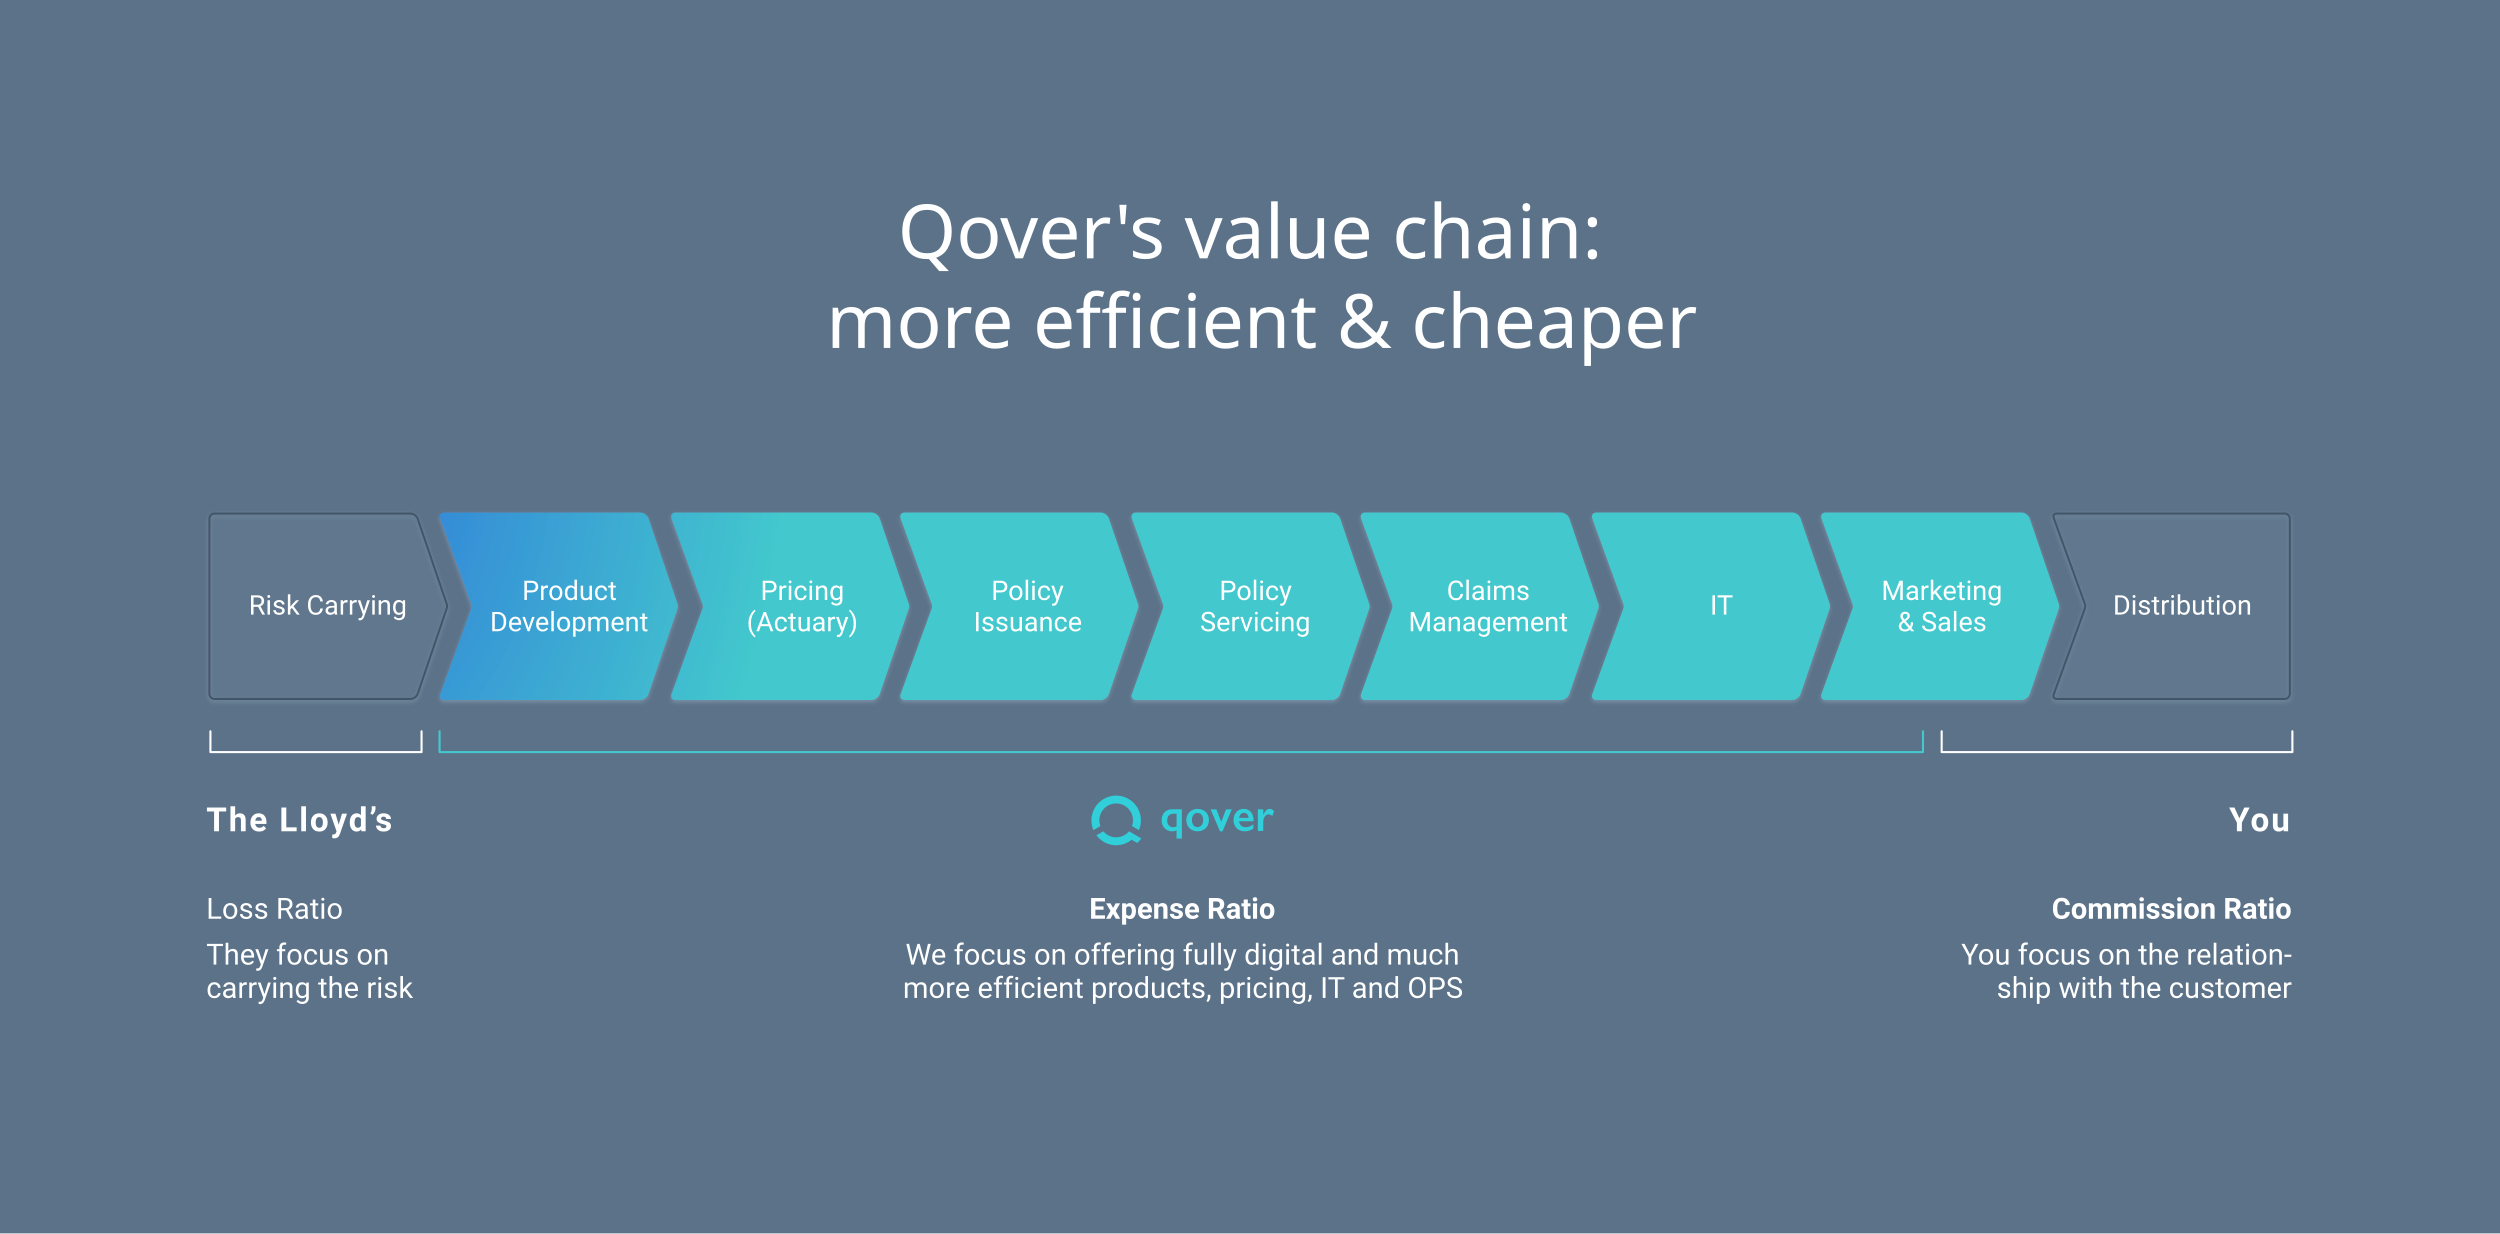
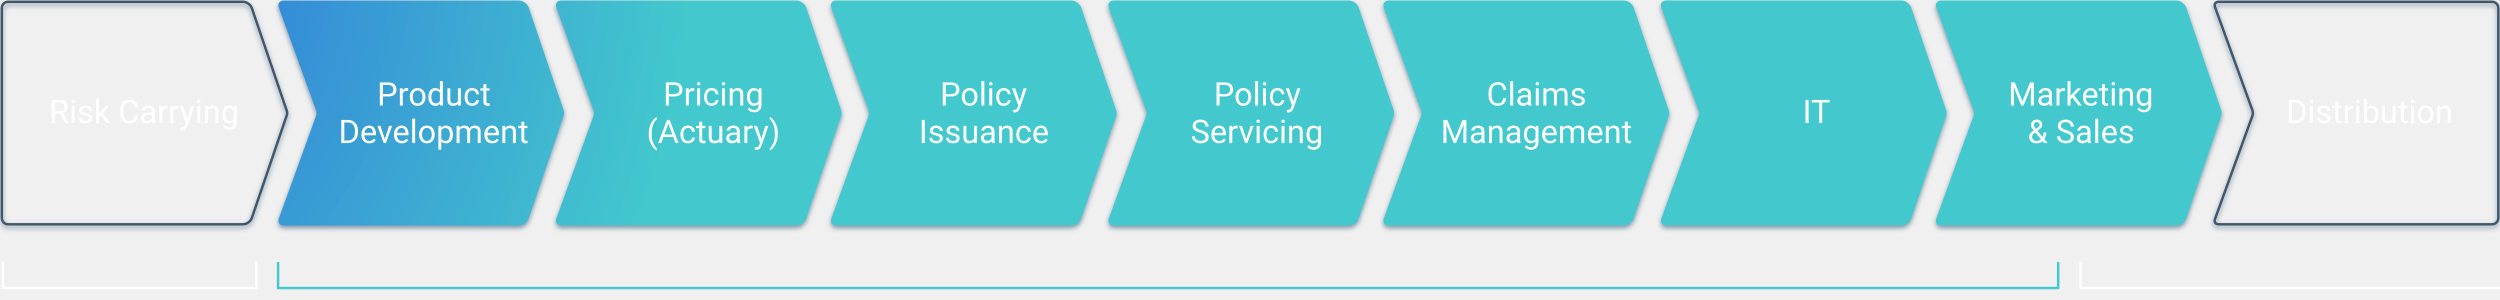
- <svg xmlns="http://www.w3.org/2000/svg" xmlns:xlink="http://www.w3.org/1999/xlink" width="1200" height="592" viewBox="0 0 1200 592">
+ <svg xmlns="http://www.w3.org/2000/svg" width="1200" height="auto" viewBox="0 0 1000 120">
  <defs>
    <filter id="a" width="100.8%" height="107.8%" x="-.5%" y="-2.8%" filterUnits="objectBoundingBox">
      <feOffset dy="1" in="SourceAlpha" result="shadowOffsetOuter1" />
      <feGaussianBlur in="shadowOffsetOuter1" result="shadowBlurOuter1" stdDeviation="1" />
      <feColorMatrix in="shadowBlurOuter1" result="shadowMatrixOuter1" values="0 0 0 0 0.194 0 0 0 0 0.286 0 0 0 0 0.377 0 0 0 1 0" />
      <feMerge>
        <feMergeNode in="shadowMatrixOuter1" />
        <feMergeNode in="SourceGraphic" />
      </feMerge>
    </filter>
-     <radialGradient id="b" cx="-6.123%" cy="-8.593%" r="234.412%" fx="-6.123%" fy="-8.593%" gradientTransform="matrix(.11392 .17765 -.03065 1.4668 -.057 .051)">
-       <stop offset="0%" stop-color="#317BDA" />
-       <stop offset="100%" stop-color="#43C8CD" />
+     <radialGradient id="b" cx="-0.061" cy="-0.086" r="2.344" gradientTransform="matrix(.11392 .17765 -.03065 1.4668 -.057 .051)">
+       <stop offset="0" stop-color="#317BDA" />
+       <stop offset="1" stop-color="#43C8CD" />
    </radialGradient>
    <path id="c" d="M0 2.994A2.992 2.992 0 0 1 2.993 0h94.014c1.653 0 3.427 1.274 3.963 2.85l14.028 41.21c.177.52.178 1.357 0 1.88L100.97 87.15c-.536 1.574-2.308 2.85-3.963 2.85H2.993A2.995 2.995 0 0 1 0 87.006V2.994z" />
    <path id="d" d="M885.312 2.815C884.748 1.26 885.626 0 887.287 0h109.327a2.996 2.996 0 0 1 2.996 2.994v84.012A2.991 2.991 0 0 1 996.614 90H887.287c-1.655 0-2.538-1.262-1.975-2.815l14.954-41.245c.188-.52.19-1.357 0-1.88L885.312 2.815z" />
-     <radialGradient id="e" cx="-29.463%" cy="100%" r="129.463%" fx="-29.463%" fy="100%" gradientTransform="matrix(.01404 0 0 1.49051 -.29 -.49)">
-       <stop offset="0%" stop-color="#317BDA" />
-       <stop offset="100%" stop-color="#43C8CD" />
+     <radialGradient id="e" cx="-0.295" cy="1" r="1.295" gradientTransform="matrix(.01404 0 0 1.49051 -.29 -.49)">
+       <stop offset="0" stop-color="#317BDA" />
+       <stop offset="1" stop-color="#43C8CD" />
    </radialGradient>
  </defs>
  <g fill="none" fill-rule="evenodd">
-     <path fill="#5B7289" d="M0 0h1200v592H0z" />
-     <text fill="#FFF" font-family="MuseoSans-700, Museo Sans" font-size="36" font-weight="500" transform="translate(99 90)">
-       <tspan x="331.886" y="34">Qover's value chain: </tspan>
-       <tspan x="297.596" y="77" font-family="MuseoSans-300, Museo Sans" font-weight="300">more efficient &amp; cheaper</tspan>
-     </text>
-     <g filter="url(#a)" transform="translate(100 246)">
-       <path fill="url(#b)" d="M111.312 2.815C110.748 1.26 111.629 0 113.284 0h94.014c1.653 0 3.427 1.274 3.963 2.85l14.028 41.21c.177.52.178 1.357 0 1.88l-14.028 41.21c-.536 1.574-2.308 2.85-3.963 2.85h-94.014c-1.653 0-2.535-1.262-1.972-2.815l14.954-41.245c.188-.52.19-1.357 0-1.88L111.312 2.815zm111 0C221.748 1.26 222.629 0 224.284 0h94.014c1.653 0 3.427 1.274 3.963 2.85l14.028 41.21c.177.52.178 1.357 0 1.88l-14.028 41.21c-.536 1.574-2.308 2.85-3.963 2.85h-94.014c-1.653 0-2.535-1.262-1.972-2.815l14.954-41.245c.188-.52.19-1.357 0-1.88L222.312 2.815zm110 0C331.748 1.26 332.629 0 334.284 0h94.014c1.653 0 3.427 1.274 3.963 2.85l14.028 41.21c.177.52.178 1.357 0 1.88l-14.028 41.21c-.536 1.574-2.308 2.85-3.963 2.85h-94.014c-1.653 0-2.535-1.262-1.972-2.815l14.954-41.245c.188-.52.19-1.357 0-1.88L332.312 2.815zm111 0C442.748 1.26 443.629 0 445.284 0h94.014c1.653 0 3.427 1.274 3.963 2.85l14.028 41.21c.177.52.178 1.357 0 1.88l-14.028 41.21c-.536 1.574-2.308 2.85-3.963 2.85h-94.014c-1.653 0-2.535-1.262-1.972-2.815l14.954-41.245c.188-.52.19-1.357 0-1.88L443.312 2.815zm110 0C552.748 1.26 553.629 0 555.284 0h94.014c1.653 0 3.427 1.274 3.963 2.85l14.028 41.21c.177.52.178 1.357 0 1.88l-14.028 41.21c-.536 1.574-2.308 2.85-3.963 2.85h-94.014c-1.653 0-2.535-1.262-1.972-2.815l14.954-41.245c.188-.52.19-1.357 0-1.88L553.312 2.815zm111 0C663.748 1.26 664.629 0 666.284 0h94.014c1.653 0 3.427 1.274 3.963 2.85l14.028 41.21c.177.52.178 1.357 0 1.88l-14.028 41.21c-.536 1.574-2.308 2.85-3.963 2.85h-94.014c-1.653 0-2.535-1.262-1.972-2.815l14.954-41.245c.188-.52.19-1.357 0-1.88L664.312 2.815zm110 0C773.748 1.26 774.629 0 776.284 0h94.014c1.653 0 3.427 1.274 3.963 2.85l14.028 41.21c.177.52.178 1.357 0 1.88l-14.028 41.21c-.536 1.574-2.308 2.85-3.963 2.85h-94.014c-1.653 0-2.535-1.262-1.972-2.815l14.954-41.245c.188-.52.19-1.357 0-1.88L774.312 2.815z" />
-       <use fill="#5B7289" fill-opacity=".2" style="mix-blend-mode:multiply" xlink:href="#c" />
+     <g filter="url(#a)" transform="matrix(1, 0, 0, 1, 0.226036, 0.215356)">
+       <path d="M111.312 2.815C110.748 1.26 111.629 0 113.284 0h94.014c1.653 0 3.427 1.274 3.963 2.85l14.028 41.21c.177.52.178 1.357 0 1.88l-14.028 41.21c-.536 1.574-2.308 2.85-3.963 2.85h-94.014c-1.653 0-2.535-1.262-1.972-2.815l14.954-41.245c.188-.52.19-1.357 0-1.88L111.312 2.815zm111 0C221.748 1.26 222.629 0 224.284 0h94.014c1.653 0 3.427 1.274 3.963 2.85l14.028 41.21c.177.52.178 1.357 0 1.88l-14.028 41.21c-.536 1.574-2.308 2.85-3.963 2.85h-94.014c-1.653 0-2.535-1.262-1.972-2.815l14.954-41.245c.188-.52.19-1.357 0-1.88L222.312 2.815zm110 0C331.748 1.26 332.629 0 334.284 0h94.014c1.653 0 3.427 1.274 3.963 2.85l14.028 41.21c.177.52.178 1.357 0 1.88l-14.028 41.21c-.536 1.574-2.308 2.85-3.963 2.85h-94.014c-1.653 0-2.535-1.262-1.972-2.815l14.954-41.245c.188-.52.19-1.357 0-1.88L332.312 2.815zm111 0C442.748 1.26 443.629 0 445.284 0h94.014c1.653 0 3.427 1.274 3.963 2.85l14.028 41.21c.177.52.178 1.357 0 1.88l-14.028 41.21c-.536 1.574-2.308 2.85-3.963 2.85h-94.014c-1.653 0-2.535-1.262-1.972-2.815l14.954-41.245c.188-.52.19-1.357 0-1.88L443.312 2.815zm110 0C552.748 1.26 553.629 0 555.284 0h94.014c1.653 0 3.427 1.274 3.963 2.85l14.028 41.21c.177.52.178 1.357 0 1.88l-14.028 41.21c-.536 1.574-2.308 2.85-3.963 2.85h-94.014c-1.653 0-2.535-1.262-1.972-2.815l14.954-41.245c.188-.52.19-1.357 0-1.88L553.312 2.815zm111 0C663.748 1.26 664.629 0 666.284 0h94.014c1.653 0 3.427 1.274 3.963 2.85l14.028 41.21c.177.52.178 1.357 0 1.88l-14.028 41.21c-.536 1.574-2.308 2.85-3.963 2.85h-94.014c-1.653 0-2.535-1.262-1.972-2.815l14.954-41.245c.188-.52.19-1.357 0-1.88L664.312 2.815zm110 0C773.748 1.26 774.629 0 776.284 0h94.014c1.653 0 3.427 1.274 3.963 2.85l14.028 41.21c.177.52.178 1.357 0 1.88l-14.028 41.21c-.536 1.574-2.308 2.85-3.963 2.85h-94.014c-1.653 0-2.535-1.262-1.972-2.815l14.954-41.245c.188-.52.19-1.357 0-1.88L774.312 2.815z" fill="url(#b)" />
+       <path id="" d="M0 2.994A2.992 2.992 0 0 1 2.993 0h94.014c1.653 0 3.427 1.274 3.963 2.85l14.028 41.21c.177.52.178 1.357 0 1.88L100.97 87.15c-.536 1.574-2.308 2.85-3.963 2.85H2.993A2.995 2.995 0 0 1 0 87.006V2.994z" transform="matrix(1, 0, 0, 1, 0, 0)" style="mix-blend-mode: multiply;" />
      <path stroke="#42566A" d="M.5 2.994v84.012A2.495 2.495 0 0 0 2.993 89.5h94.014c1.44 0 3.023-1.138 3.49-2.51l14.028-41.211c.142-.417.142-1.142 0-1.558l-14.028-41.21C100.029 1.637 98.447.5 97.007.5H2.993A2.492 2.492 0 0 0 .5 2.994z" />
      <g>
-         <use fill="#5B7289" fill-opacity=".2" style="mix-blend-mode:multiply" xlink:href="#d" />
+         <path id="" d="M885.312 2.815C884.748 1.26 885.626 0 887.287 0h109.327a2.996 2.996 0 0 1 2.996 2.994v84.012A2.991 2.991 0 0 1 996.614 90H887.287c-1.655 0-2.538-1.262-1.975-2.815l14.954-41.245c.188-.52.19-1.357 0-1.88L885.312 2.815z" transform="matrix(1, 0, 0, 1, 0, 0)" style="mix-blend-mode: multiply;" />
        <path stroke="#42566A" d="M885.782 2.645l14.954 41.245c.23.632.229 1.59 0 2.22l-14.954 41.245c-.445 1.228.198 2.145 1.505 2.145h109.327a2.491 2.491 0 0 0 2.496-2.494V2.994A2.496 2.496 0 0 0 996.614.5H887.287c-1.312 0-1.951.914-1.505 2.145z" />
      </g>
    </g>
-     <path stroke="url(#e)" stroke-linecap="round" stroke-linejoin="round" d="M112 105v10h712.04v-10" transform="translate(99 246)" />
-     <path stroke="#FFF" stroke-linecap="round" stroke-linejoin="round" d="M932 351v10h168.348v-10M101 351v10h101.348v-10" />
-     <text fill="#FFF" font-family="Roboto-Bold, Roboto" font-size="16" font-weight="bold" letter-spacing=".889" transform="translate(99 246)">
-       <tspan x="0" y="153">The Lloyd’s</tspan>
-     </text>
-     <path fill="#31CFDA" fill-rule="nonzero" d="M583.858 388.473l2.332 6.01 2.305-6.01h2.76l-4.45 10.572h-1.22l-4.512-10.572h2.785zm25.543-.196a2.3 2.3 0 0 1 1.015.24c.422.224.813.5 1.166.822l-.89 2.384a3.334 3.334 0 0 0-1.78-.893 1.884 1.884 0 0 0-1.184.474 3.356 3.356 0 0 0-1.006 1.303 3.724 3.724 0 0 0-.356 1.554v4.696h-2.59v-10.384h2.59v2.679a7.216 7.216 0 0 1 1.424-2.17 2.257 2.257 0 0 1 1.611-.705zm-67.48 10.74l5.91 3.412a14.941 14.941 0 0 1-1.931 2.223l-2.608-1.51-.098-.062-.374.286c-5.232 3.911-12.635 2.828-16.536-2.42l3.329-1.928a8 8 0 0 0 6.154 2.892 8 8 0 0 0 6.154-2.892zm-14.222-5.231c.001.931.164 1.856.48 2.732l-3.346 1.937a11.935 11.935 0 0 1 3.675-14.081 11.843 11.843 0 0 1 14.51 0 11.935 11.935 0 0 1 3.674 14.081l-3.338-1.937a8.116 8.116 0 0 0-2.05-8.674 8.053 8.053 0 0 0-8.755-1.528 8.1 8.1 0 0 0-4.85 7.47zm37.06 4.839a6.319 6.319 0 0 1-2.207.42 4.893 4.893 0 0 1-4.308-2.572 5.46 5.46 0 0 1-.659-2.678 5.99 5.99 0 0 1 .641-2.849 4.458 4.458 0 0 1 1.78-1.857 5.61 5.61 0 0 1 2.732-.643h4.557v14.072h-2.58l.044-3.893zm-1.362-8.036c-2.1 0-3.15 1.113-3.15 3.34-.038.816.24 1.615.774 2.232.526.59 1.285.917 2.074.893a3.462 3.462 0 0 0 1.664-.438v-6.045l-1.362.018zm11.437-2.312a5.779 5.779 0 0 1 2.794.678 4.777 4.777 0 0 1 1.94 1.866 5.55 5.55 0 0 1 .686 2.768 5.81 5.81 0 0 1-.659 2.822 4.724 4.724 0 0 1-1.94 1.91 5.78 5.78 0 0 1-2.821.697 5.717 5.717 0 0 1-2.813-.697 4.751 4.751 0 0 1-1.922-1.91 5.81 5.81 0 0 1-.659-2.822 5.505 5.505 0 0 1 .73-2.768 4.849 4.849 0 0 1 1.94-1.883 5.726 5.726 0 0 1 2.724-.661zm-2.67 5.357a3.938 3.938 0 0 0 .676 2.464 2.329 2.329 0 0 0 1.931.893 2.435 2.435 0 0 0 1.994-.893 3.92 3.92 0 0 0 .73-2.544 3.651 3.651 0 0 0-.73-2.438 2.47 2.47 0 0 0-1.985-.893 2.355 2.355 0 0 0-1.922.893 3.714 3.714 0 0 0-.703 2.5l.009.018zm24.875-5.357a4.301 4.301 0 0 1 3.391 1.464 6.004 6.004 0 0 1 1.264 4.054v.41h-6.924c.053.81.405 1.571.988 2.134.64.516 1.45.771 2.269.715.61 0 1.213-.116 1.78-.34a7.71 7.71 0 0 0 1.78-1.026v2.035a6.829 6.829 0 0 1-4.192 1.286 5.144 5.144 0 0 1-3.81-1.473 5.313 5.313 0 0 1-1.476-3.929 5.52 5.52 0 0 1 1.361-3.866 4.585 4.585 0 0 1 3.57-1.464zm2.26 4.33a3.095 3.095 0 0 0-.649-1.786 1.884 1.884 0 0 0-1.504-.642 2.097 2.097 0 0 0-1.575.607 3.094 3.094 0 0 0-.757 1.785l4.486.036z" />
-     <text fill="#FFF" font-family="Roboto-Medium, Roboto" font-size="14" font-weight="400" transform="translate(99 246)">
-       <tspan x="0" y="195">Loss Ratio</tspan>
-       <tspan x="0" y="217" font-family="Roboto-Regular, Roboto" font-weight="normal">They focus on </tspan>
-       <tspan x="0" y="233" font-family="Roboto-Regular, Roboto" font-weight="normal">carrying the risk</tspan>
-     </text>
-     <text fill="#FFF" font-family="Roboto-Bold, Roboto" font-size="14" font-weight="bold" transform="translate(99 246)">
-       <tspan x="423.831" y="195">Expense Ratio</tspan>
-       <tspan x="335.616" y="217" font-family="Roboto-Regular, Roboto" font-weight="normal">We focus on offering fully digital and much </tspan>
-       <tspan x="334.403" y="233" font-family="Roboto-Regular, Roboto" font-weight="normal">more efficient products, pricing, IT and OPS</tspan>
-     </text>
-     <text fill="#FFF" font-family="Roboto-Bold, Roboto" font-size="16" font-weight="bold" letter-spacing=".889" transform="translate(99 246)">
-       <tspan x="970.951" y="153">You</tspan>
-     </text>
-     <text fill="#FFF" font-family="Roboto-Bold, Roboto" font-size="14" font-weight="bold" transform="translate(99 246)">
-       <tspan x="885.821" y="195">Commission Ratio</tspan>
-       <tspan x="842.372" y="217" font-family="Roboto-Regular, Roboto" font-weight="normal">You focus on the relation-</tspan>
-       <tspan x="859.407" y="233" font-family="Roboto-Regular, Roboto" font-weight="normal">ship with the customer</tspan>
-     </text>
-     <g fill="#FFF" font-family="Roboto-Medium, Roboto" font-size="13" font-weight="400">
-       <text transform="translate(119 276)">
+     <path stroke="url(#e)" stroke-linecap="round" stroke-linejoin="round" d="M 111.226 105.215 L 111.226 115.215 L 823.266 115.215 L 823.266 105.215" />
+     <path stroke="#FFF" stroke-linecap="round" stroke-linejoin="round" d="M 832.226 105.215 L 832.226 115.215 L 1000.574 115.215 L 1000.574 105.215 M 1.226 105.215 L 1.226 115.215 L 102.574 115.215 L 102.574 105.215" />
+     <g fill="#FFF" font-family="Roboto" font-size="13" font-weight="400" transform="matrix(1, 0, 0, 1, -99.77396, -245.7846)">
+       <text transform="translate(119 276)" style="white-space: pre;">
        <tspan x=".406" y="19">Risk Carrying</tspan>
      </text>
-       <text transform="translate(119 276)">
+       <text transform="translate(119 276)" style="white-space: pre;">
        <tspan x="131.629" y="12">Product</tspan>
        <tspan x="116.205" y="27">Development</tspan>
      </text>
-       <text transform="translate(119 276)">
+       <text transform="translate(119 276)" style="white-space: pre;">
        <tspan x="246.038" y="12">Pricing</tspan>
        <tspan x="239.418" y="27">(Actuary)</tspan>
      </text>
-       <text transform="translate(119 276)">
+       <text transform="translate(119 276)" style="white-space: pre;">
        <tspan x="356.8" y="12">Policy</tspan>
        <tspan x="348.322" y="27">Issuance</tspan>
      </text>
-       <text transform="translate(119 276)">
+       <text transform="translate(119 276)" style="white-space: pre;">
        <tspan x="466.3" y="12">Policy</tspan>
        <tspan x="457.01" y="27">Servicing</tspan>
      </text>
-       <text transform="translate(119 276)">
+       <text transform="translate(119 276)" style="white-space: pre;">
        <tspan x="575.41" y="12">Claims</tspan>
        <tspan x="557.068" y="27">Management</tspan>
      </text>
-       <text transform="translate(119 276)">
+       <text transform="translate(119 276)" style="white-space: pre;">
        <tspan x="701.813" y="19">IT</tspan>
      </text>
-       <text transform="translate(119 276)">
+       <text transform="translate(119 276)" style="white-space: pre;">
        <tspan x="784.069" y="12">Marketing</tspan>
        <tspan x="791.785" y="27">&amp; Sales</tspan>
      </text>
-       <text transform="translate(119 276)">
+       <text transform="translate(119 276)" style="white-space: pre;">
        <tspan x="895.224" y="19">Distribution</tspan>
      </text>
    </g>
  </g>
</svg>
